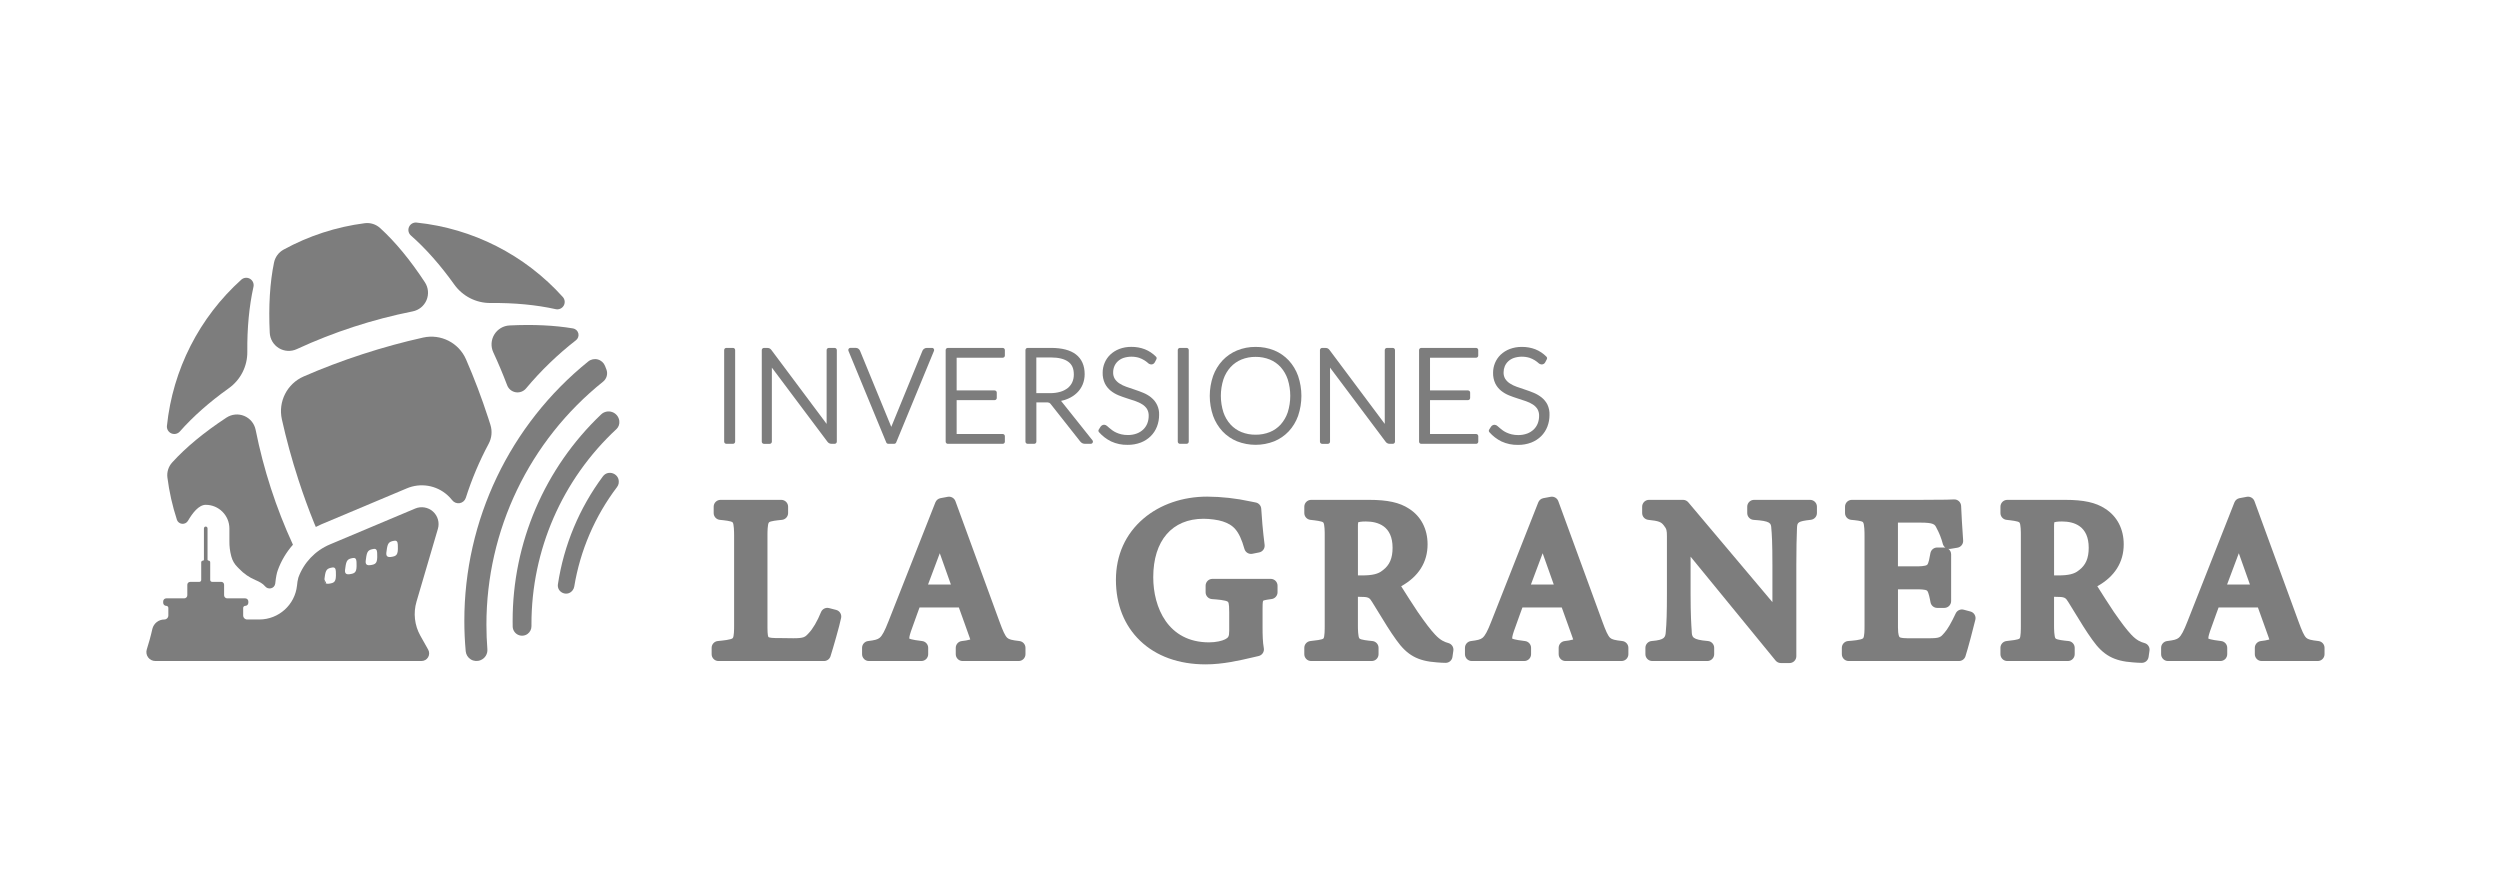
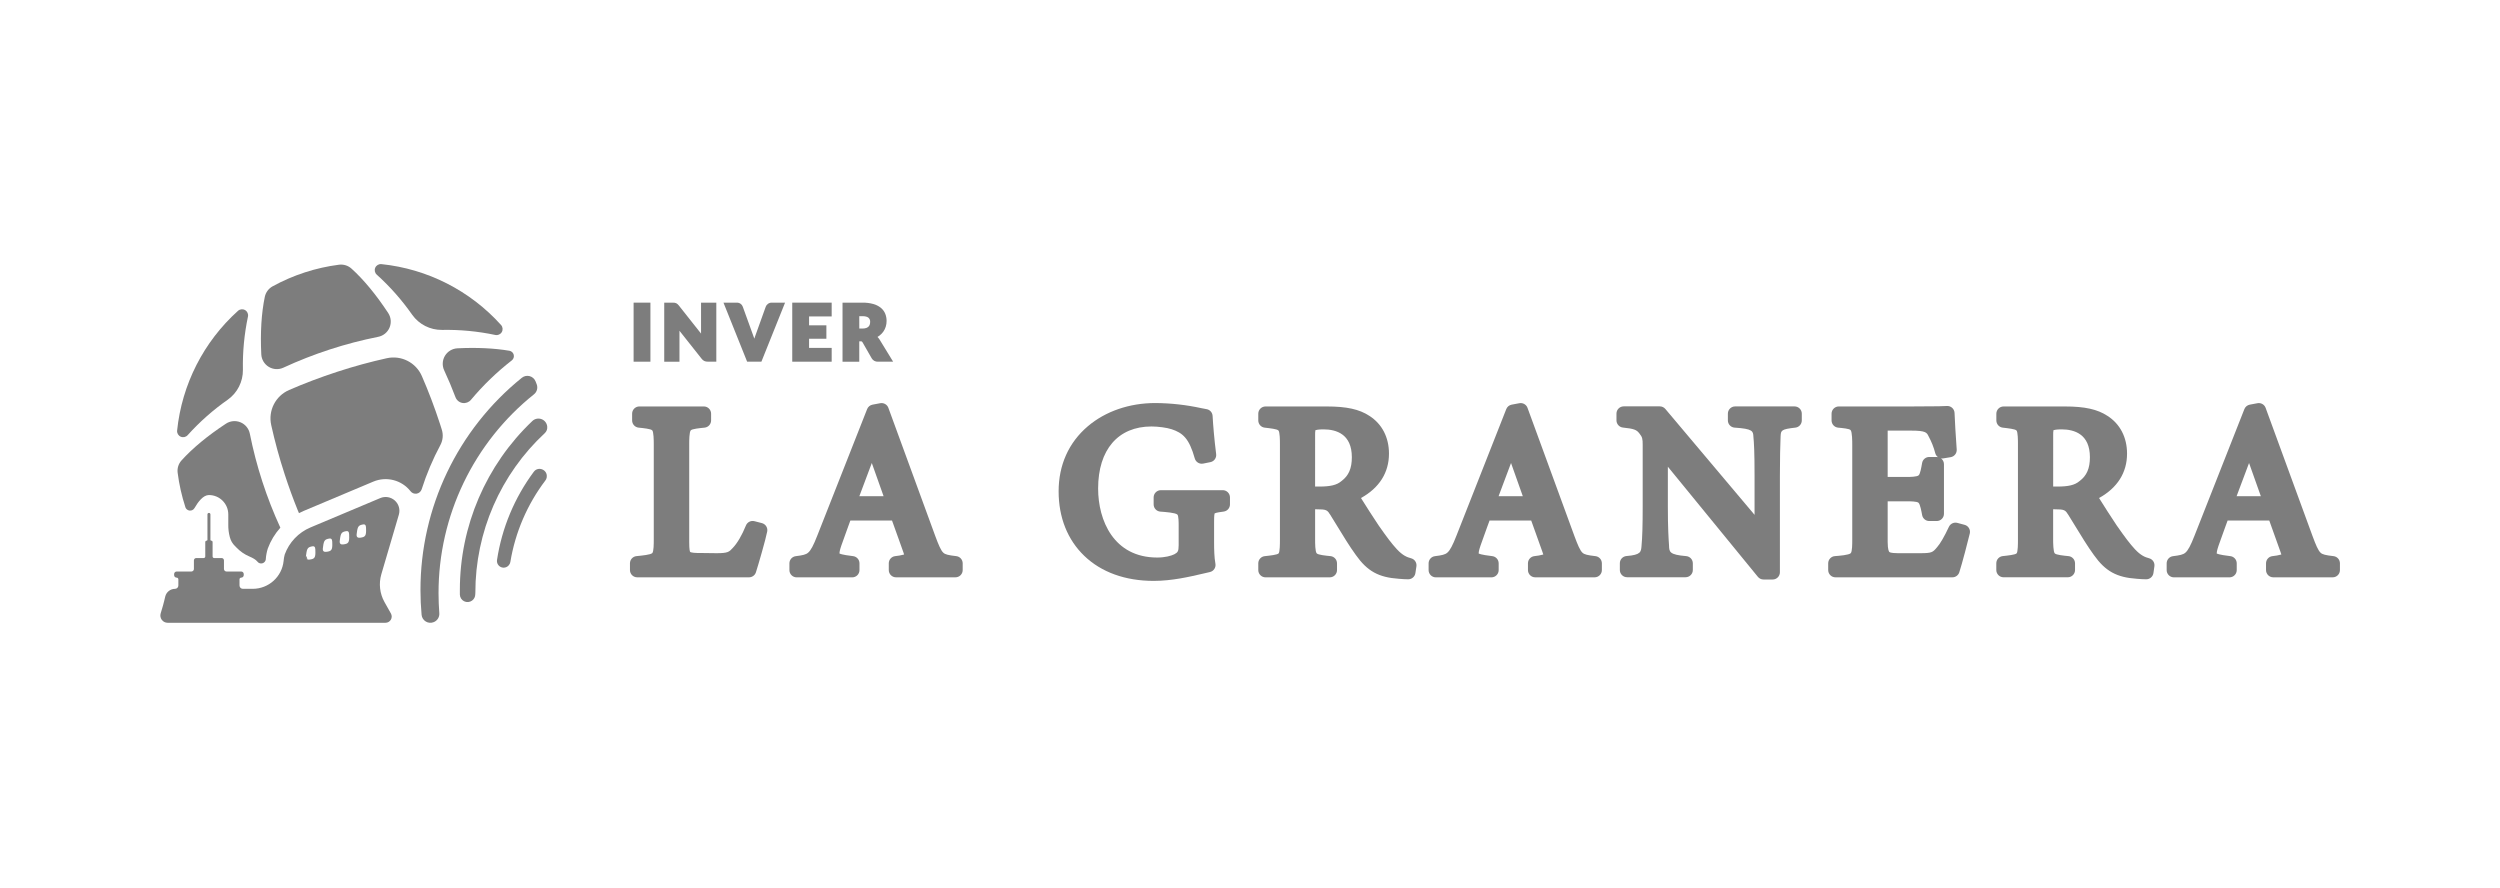
<svg xmlns="http://www.w3.org/2000/svg" id="Capa_1" data-name="Capa 1" viewBox="0 0 2479 880">
  <defs>
    <style>.cls-1{fill:#7d7d7d;}</style>
  </defs>
-   <rect class="cls-1" x="718.08" y="344.98" width="10.89" height="95.1" rx="2.14" />
-   <path class="cls-1" d="M827.6,345h-5.77a2.14,2.14,0,0,0-2.15,2.14v73.21l-54.74-73.27a5,5,0,0,0-1.94-1.67h0a5.63,5.63,0,0,0-2.27-.4h-3.21a2.14,2.14,0,0,0-2.14,2.14v90.82a2.14,2.14,0,0,0,2.14,2.14h5.72a2.14,2.14,0,0,0,2.14-2.14V364.52l55,73.36a4.86,4.86,0,0,0,4.13,2.2h3.14a2.14,2.14,0,0,0,2.14-2.14V347.12A2.14,2.14,0,0,0,827.6,345Z" />
-   <path class="cls-1" d="M924.13,345H919a4.4,4.4,0,0,0-2.89,1,5.56,5.56,0,0,0-1.5,2l0,.07-30.82,75.22L852.87,348a5.18,5.18,0,0,0-1.5-2.07,4.35,4.35,0,0,0-2.84-1h-5.2a2.14,2.14,0,0,0-2,3l37.48,90.82a2.14,2.14,0,0,0,2,1.32h5.84a2.14,2.14,0,0,0,2-1.32l37.48-90.82a2.14,2.14,0,0,0-2-3Z" />
-   <path class="cls-1" d="M994.28,345H939.86a2.14,2.14,0,0,0-2.14,2.14v90.82a2.14,2.14,0,0,0,2.14,2.14h54.42a2.14,2.14,0,0,0,2.15-2.14v-5.46a2.14,2.14,0,0,0-2.15-2.14H948.61V396.76h37.65a2.14,2.14,0,0,0,2.14-2.14v-5.33a2.14,2.14,0,0,0-2.14-2.14H948.61V354.72h45.67a2.14,2.14,0,0,0,2.15-2.14v-5.46A2.14,2.14,0,0,0,994.28,345Z" />
-   <path class="cls-1" d="M1052.15,397.53a34.83,34.83,0,0,0,7-2.21,29.67,29.67,0,0,0,8.74-5.74,24.45,24.45,0,0,0,5.66-8.26,26.69,26.69,0,0,0,2-10.32c0-8.49-2.89-15.05-8.59-19.5-5.54-4.33-13.89-6.52-24.81-6.52h-23.17a2.14,2.14,0,0,0-2.14,2.14v90.82a2.14,2.14,0,0,0,2.14,2.14h6.55a2.14,2.14,0,0,0,2.14-2.14V399h9.73a7.83,7.83,0,0,1,3,.38,4.58,4.58,0,0,1,1.56,1.38L1071,437.59a6.54,6.54,0,0,0,2.13,1.86,5.88,5.88,0,0,0,2.76.63h5.71a2.14,2.14,0,0,0,1.68-3.47Zm-24.53-43.07h14.48c7.58,0,13.37,1.44,17.21,4.27s5.49,6.86,5.49,12.65a18.3,18.3,0,0,1-1.54,7.65,15.88,15.88,0,0,1-4.44,5.71,21.45,21.45,0,0,1-7.36,3.75,35.32,35.32,0,0,1-10.19,1.35h-13.65Z" />
-   <path class="cls-1" d="M1141.5,394.1a32.38,32.38,0,0,0-7.81-4.57c-2.76-1.15-5.64-2.22-8.54-3.17s-5.62-1.88-8.34-2.84a31.53,31.53,0,0,1-6.84-3.34,15.65,15.65,0,0,1-4.55-4.51,11.75,11.75,0,0,1-1.62-6.47,15.51,15.51,0,0,1,1.16-5.93,14.32,14.32,0,0,1,3.37-4.91,16,16,0,0,1,5.58-3.39,26.23,26.23,0,0,1,15.58-.19,26.56,26.56,0,0,1,5.21,2.45,27.68,27.68,0,0,1,3.3,2.42,5.43,5.43,0,0,0,3.58,1.74,3.93,3.93,0,0,0,3.57-2.23h0l1.54-2.95a2.15,2.15,0,0,0-.38-2.51,32.8,32.8,0,0,0-11-7.34,36.3,36.3,0,0,0-13.49-2.4,32.42,32.42,0,0,0-12,2.11,27.42,27.42,0,0,0-8.95,5.65,24.07,24.07,0,0,0-5.57,8.21,25.09,25.09,0,0,0-1.9,9.6,23.73,23.73,0,0,0,2.19,10.69,21.79,21.79,0,0,0,5.74,7.18,31.31,31.31,0,0,0,7.83,4.59c2.76,1.12,5.64,2.16,8.56,3.07s5.63,1.81,8.33,2.74a31.57,31.57,0,0,1,6.83,3.28,14.86,14.86,0,0,1,4.53,4.54,12.66,12.66,0,0,1,1.63,6.79,20.38,20.38,0,0,1-1.39,7.52,16.85,16.85,0,0,1-4,5.95,19,19,0,0,1-6.45,4,24.65,24.65,0,0,1-8.87,1.49,27,27,0,0,1-6.49-.71,26.67,26.67,0,0,1-5.06-1.75,22.88,22.88,0,0,1-3.83-2.23c-1.15-.84-2.14-1.62-2.94-2.32s-1.6-1.39-2.2-1.91a4.49,4.49,0,0,0-2.87-1.28,4.33,4.33,0,0,0-3.47,1.76l-.14.19-1.79,2.82a2.14,2.14,0,0,0,.2,2.57,38.77,38.77,0,0,0,12,9.2,37,37,0,0,0,16.41,3.4,35.52,35.52,0,0,0,13.12-2.3,28.85,28.85,0,0,0,9.83-6.35,27.42,27.42,0,0,0,6.17-9.5,31.8,31.8,0,0,0,2.1-11.53,20.83,20.83,0,0,0-7.94-17.33Z" />
-   <rect class="cls-1" x="1167.88" y="344.98" width="10.89" height="95.1" rx="2.14" />
-   <path class="cls-1" d="M1277.87,357.34a41.29,41.29,0,0,0-14.41-9.92A48,48,0,0,0,1245,344a47.14,47.14,0,0,0-18.35,3.51,41.76,41.76,0,0,0-14.4,9.91,45.15,45.15,0,0,0-9.34,15.35,60.94,60.94,0,0,0,0,39.62,45.15,45.15,0,0,0,9.34,15.35,41.32,41.32,0,0,0,14.41,9.88,50.57,50.57,0,0,0,36.82,0,41.42,41.42,0,0,0,14.4-9.88,44.43,44.43,0,0,0,9.31-15.36,61.4,61.4,0,0,0,0-39.6A44.82,44.82,0,0,0,1277.87,357.34ZM1245,431.05a36.49,36.49,0,0,1-14-2.6,30.17,30.17,0,0,1-10.79-7.49,34.52,34.52,0,0,1-7.06-12.07,53.85,53.85,0,0,1,0-32.75,34.63,34.63,0,0,1,7.06-12.1,30.44,30.44,0,0,1,10.8-7.53,36.25,36.25,0,0,1,14-2.63,36.87,36.87,0,0,1,14.14,2.63,29.78,29.78,0,0,1,10.76,7.52,34.93,34.93,0,0,1,7,12.1,54.73,54.73,0,0,1,0,32.77,35,35,0,0,1-7,12.07,29.61,29.61,0,0,1-10.75,7.48A37.07,37.07,0,0,1,1245,431.05Z" />
-   <path class="cls-1" d="M1381.05,345h-5.77a2.14,2.14,0,0,0-2.15,2.14v73.21l-54.74-73.27a5,5,0,0,0-1.94-1.67h0a5.63,5.63,0,0,0-2.27-.4H1311a2.14,2.14,0,0,0-2.14,2.14v90.82a2.14,2.14,0,0,0,2.14,2.14h5.72a2.14,2.14,0,0,0,2.14-2.14V364.52l55,73.36a4.86,4.86,0,0,0,4.13,2.2h3.14a2.14,2.14,0,0,0,2.14-2.14V347.12A2.14,2.14,0,0,0,1381.05,345Z" />
-   <path class="cls-1" d="M1463.72,345h-54.43a2.14,2.14,0,0,0-2.14,2.14v90.82a2.14,2.14,0,0,0,2.14,2.14h54.43a2.14,2.14,0,0,0,2.14-2.14v-5.46a2.14,2.14,0,0,0-2.14-2.14H1418V396.76h37.66a2.14,2.14,0,0,0,2.14-2.14v-5.33a2.14,2.14,0,0,0-2.14-2.14H1418V354.72h45.68a2.14,2.14,0,0,0,2.14-2.14v-5.46A2.14,2.14,0,0,0,1463.72,345Z" />
-   <path class="cls-1" d="M1534.39,401.1a21.84,21.84,0,0,0-5.74-7,32.38,32.38,0,0,0-7.81-4.57c-2.76-1.15-5.63-2.22-8.54-3.17s-5.61-1.88-8.34-2.84a31.22,31.22,0,0,1-6.83-3.34,15.57,15.57,0,0,1-4.56-4.51,11.75,11.75,0,0,1-1.61-6.47,15.69,15.69,0,0,1,1.15-5.93,14.46,14.46,0,0,1,3.37-4.91,16,16,0,0,1,5.58-3.39,26.23,26.23,0,0,1,15.58-.19,26.56,26.56,0,0,1,5.21,2.45,27.68,27.68,0,0,1,3.3,2.42,5.45,5.45,0,0,0,3.59,1.74,3.91,3.91,0,0,0,3.56-2.23h0l1.54-2.95a2.14,2.14,0,0,0-.38-2.51,32.6,32.6,0,0,0-11-7.34A36.25,36.25,0,0,0,1509,344a32.35,32.35,0,0,0-12,2.11,27.36,27.36,0,0,0-9,5.65,24.21,24.21,0,0,0-5.57,8.21,25.08,25.08,0,0,0-1.89,9.6,23.59,23.59,0,0,0,2.19,10.69,21.54,21.54,0,0,0,5.74,7.18,31,31,0,0,0,7.83,4.59c2.75,1.12,5.63,2.16,8.56,3.07s5.62,1.81,8.32,2.74a31.35,31.35,0,0,1,6.83,3.28,14.75,14.75,0,0,1,4.53,4.54,12.66,12.66,0,0,1,1.63,6.79,20.38,20.38,0,0,1-1.39,7.52,16.83,16.83,0,0,1-4,5.95,19.24,19.24,0,0,1-6.45,4,24.71,24.71,0,0,1-8.88,1.49,26.94,26.94,0,0,1-6.48-.71,26.54,26.54,0,0,1-5.07-1.75,23.29,23.29,0,0,1-3.83-2.23c-1.15-.84-2.14-1.62-2.94-2.32s-1.6-1.39-2.2-1.91a4.49,4.49,0,0,0-2.87-1.28,4.33,4.33,0,0,0-3.47,1.76,1.27,1.27,0,0,0-.13.19l-1.8,2.82a2.15,2.15,0,0,0,.2,2.57,38.77,38.77,0,0,0,12,9.2,37,37,0,0,0,16.41,3.4,35.48,35.48,0,0,0,13.12-2.3,29,29,0,0,0,9.84-6.35,27.39,27.39,0,0,0,6.16-9.5,31.8,31.8,0,0,0,2.1-11.53A22.25,22.25,0,0,0,1534.39,401.1Z" />
-   <path class="cls-1" d="M829.11,604.78l-7-1.8a6.78,6.78,0,0,0-8,4c-3.71,9.14-8.09,16.61-12.33,21l-.1.11c-3.3,3.58-4.41,4.79-15,4.79-.91,0-9.56-.12-14.21-.18l-3.45,0c-5.85-.1-6.88-.89-7-1-.3-.33-1-1.91-1-9.35V530.79c0-2.79,0-11.31,1.5-12.81,1.34-1.34,8-2,12.87-2.49a6.78,6.78,0,0,0,6.1-6.75v-6.3a6.78,6.78,0,0,0-6.77-6.78H714.46a6.79,6.79,0,0,0-6.78,6.78v6.3a6.78,6.78,0,0,0,6.11,6.75c4.52.45,11.36,1.13,12.69,2.5s1.46,9.71,1.46,12.8v89.33c0,3.68,0,11.32-1.41,12.69-1.58,1.54-9.51,2.32-14.76,2.84a6.77,6.77,0,0,0-6.11,6.75v6.3a6.78,6.78,0,0,0,6.78,6.78H817.07a6.79,6.79,0,0,0,6.45-4.7c2.23-6.93,9.09-30.59,10.55-38.15A6.78,6.78,0,0,0,829.11,604.78Z" />
-   <path class="cls-1" d="M1010.87,635.66c-7.51-.85-10.33-1.59-12.06-3.18-2.28-2.09-4.41-7.09-7.53-15.58-18-49.47-32-87.59-43.88-119.95a6.79,6.79,0,0,0-7.61-4.32l-7.2,1.35a6.8,6.8,0,0,0-5.06,4.18L880.94,616.31c-3.6,9.27-6.08,13.92-8.57,16.06-2.14,1.85-5.18,2.48-11.61,3.3a6.78,6.78,0,0,0-5.93,6.73v6.3a6.79,6.79,0,0,0,6.78,6.78h52a6.79,6.79,0,0,0,6.78-6.78v-6.3a6.78,6.78,0,0,0-6-6.73c-3-.37-10.71-1.31-12.8-2.52,0-.73.18-2.63,1.74-7.24,1.84-5.38,3.75-10.6,5.78-16.12q1.32-3.62,2.7-7.42h39c2.12,6.15,4.15,11.69,6,16.69s3.34,9.11,4.59,12.88c0,.07,0,.13.07.2.32.87.53,1.52.66,2a49.68,49.68,0,0,1-8.4,1.53,6.77,6.77,0,0,0-6,6.73v6.3a6.78,6.78,0,0,0,6.78,6.78h55.57a6.78,6.78,0,0,0,6.78-6.78v-6.3A6.78,6.78,0,0,0,1010.87,635.66Zm-90.62-56.07c3.94-10.42,8-21.22,11.64-31l11,31Z" />
-   <path class="cls-1" d="M1260.09,574h-57.83a6.78,6.78,0,0,0-6.78,6.78v6.52a6.78,6.78,0,0,0,6.29,6.76c4.85.36,13.89,1,15.88,2.72,1.23,1.06,1.23,7.55,1.23,10.32v18.45c0,6-1,6.68-4.06,8.41-3,1.49-8.78,3-15.94,3-40.83,0-55.32-34.77-55.32-64.55,0-36.33,18.66-58,49.92-58,6.27,0,14.66,1.14,18.7,2.55l.09,0c10.46,3.49,16.38,8.48,21.72,27.37a6.78,6.78,0,0,0,7.85,4.8l6.75-1.35a6.79,6.79,0,0,0,5.4-7.5c-1.8-14.15-2.9-27.74-3.34-35.74a6.77,6.77,0,0,0-5.69-6.32c-1.23-.2-3-.55-5-1a208.69,208.69,0,0,0-42.93-4.77c-24.24,0-46.65,7.72-63.11,21.73-17.9,15.24-27.37,36.29-27.37,60.88,0,24.39,8.3,45.25,24,60.33,15.94,15.31,38.39,23.4,64.91,23.4,17.12,0,33.53-3.83,46.71-6.91l5.86-1.36a6.77,6.77,0,0,0,5.17-7.84c-1.09-5.89-1.24-13.49-1.24-20.14V603.7c0-1.86,0-6.68.52-8,1.35-.77,6.65-1.46,8.42-1.69a6.77,6.77,0,0,0,5.91-6.72v-6.52A6.77,6.77,0,0,0,1260.09,574Z" />
-   <path class="cls-1" d="M1436.17,637.64c-3.67-1-7.8-2.64-13.15-8.38-4.83-5.25-8.84-10.49-17.16-22.41-5-7.54-11.75-17.94-16.45-25.53,17.16-9.53,26.18-23.76,26.18-41.53,0-15.27-6.54-27.84-18.41-35.39-9.33-6.12-21.2-8.74-39.67-8.74h-57.38a6.79,6.79,0,0,0-6.78,6.78v6.3a6.78,6.78,0,0,0,6,6.74c5.13.58,11.51,1.31,12.79,2.58,1.45,1.44,1.45,9.77,1.45,12.51v89.78c0,3.42,0,11.44-1.25,12.76s-8.28,2-12.95,2.55a6.78,6.78,0,0,0-6.05,6.74v6.3a6.79,6.79,0,0,0,6.78,6.78h60.08a6.78,6.78,0,0,0,6.77-6.78v-6.3a6.77,6.77,0,0,0-6.1-6.75c-4.56-.45-11.45-1.14-12.85-2.55s-1.52-9.69-1.52-12.75V591.8h1.1c9.8,0,10.24.71,13.15,5.37,2,3.23,4.11,6.65,6.31,10.26,5.64,9.25,11.46,18.82,17.53,27.19,10.71,15.09,21.22,20.89,40.11,22.19l1,.07c2.57.21,5,.4,7.84.4a6.78,6.78,0,0,0,6.71-5.82l.9-6.3A6.78,6.78,0,0,0,1436.17,637.64Zm-89.66-115.4a21.89,21.89,0,0,1,.28-4.38c.73-.24,2.86-.76,7.57-.76,12.1,0,26.52,4.52,26.52,26.07,0,10.42-3,17.28-9.64,22.24l-.32.24c-4.17,3.51-10.08,4.94-20.39,4.94h-4Z" />
-   <path class="cls-1" d="M1608.69,635.66c-7.51-.85-10.33-1.59-12.07-3.18-2.27-2.09-4.4-7.09-7.52-15.58-18-49.47-32-87.59-43.89-119.95a6.78,6.78,0,0,0-7.61-4.32l-7.2,1.35a6.77,6.77,0,0,0-5.05,4.18l-46.59,118.15c-3.6,9.27-6.08,13.92-8.57,16.06-2.14,1.85-5.18,2.48-11.62,3.3a6.78,6.78,0,0,0-5.92,6.73v6.3a6.78,6.78,0,0,0,6.78,6.78h52a6.78,6.78,0,0,0,6.78-6.78v-6.3a6.77,6.77,0,0,0-6-6.73c-3-.37-10.7-1.31-12.79-2.52,0-.73.18-2.63,1.74-7.24,1.84-5.38,3.75-10.6,5.77-16.12q1.33-3.62,2.71-7.42h39c2.12,6.15,4.15,11.69,6,16.69s3.34,9.11,4.6,12.88c0,.07,0,.13.07.2.32.87.53,1.52.66,2a49.91,49.91,0,0,1-8.4,1.53,6.77,6.77,0,0,0-6,6.73v6.3a6.78,6.78,0,0,0,6.77,6.78h55.58a6.79,6.79,0,0,0,6.78-6.78v-6.3A6.78,6.78,0,0,0,1608.69,635.66Zm-90.62-56.07c3.93-10.42,8-21.22,11.63-31l11,31Z" />
-   <path class="cls-1" d="M1794.91,495.66h-55.58a6.78,6.78,0,0,0-6.78,6.78v6.3a6.78,6.78,0,0,0,6.36,6.77c17,1.06,17.19,3.41,17.51,8.09,0,.07,0,.14,0,.22.54,5.4,1.1,14,1.1,36.68v36.56l-83.44-99a6.82,6.82,0,0,0-5.19-2.41h-33.75a6.79,6.79,0,0,0-6.78,6.78v6.3a6.79,6.79,0,0,0,6.09,6.75c10.52,1.07,12.83,2.18,15.32,5.46l.15.19c2.68,3.27,3,5,3,10.55v57.38c0,17.87-.33,29-1.1,37.17v.08c-.45,5.49-.68,8.24-14,9.32a6.78,6.78,0,0,0-6.24,6.76v6.3a6.79,6.79,0,0,0,6.78,6.78H1693a6.79,6.79,0,0,0,6.78-6.78v-6.3a6.78,6.78,0,0,0-6.22-6.76c-15.73-1.31-15.84-3.94-16.06-9.71a1.34,1.34,0,0,1,0-.2c-.42-6-1.11-16.08-1.11-36.43V552l84.27,103a6.78,6.78,0,0,0,5.25,2.49h8.55a6.78,6.78,0,0,0,6.78-6.78V560.5c0-17.7.32-27.1.56-34,0-1.16.07-2.25.11-3.29.33-5.09.51-6.32,13.76-7.77a6.77,6.77,0,0,0,6-6.74v-6.3A6.78,6.78,0,0,0,1794.91,495.66Z" />
-   <path class="cls-1" d="M1953.92,606.37l-6.75-1.8a6.8,6.8,0,0,0-7.89,3.68c-4.24,9.09-8.16,15.85-11,19l-.15.17c-3.93,4.64-4.63,5.48-15.75,5.48h-20.86c-2.08,0-6.77-.15-7.9-1.15-.26-.23-1.59-1.78-1.59-9.4v-38h18c2.8,0,9.36,0,10.88,1.39s2.74,8,3.38,11.49a6.77,6.77,0,0,0,6.67,5.57h7a6.77,6.77,0,0,0,6.78-6.77V549.69a6.79,6.79,0,0,0-2.77-5.47,6.71,6.71,0,0,0,2.28,0l6.75-1.12a6.79,6.79,0,0,0,5.65-7.2c-.9-11.92-1.79-28.59-2-34.19a6.82,6.82,0,0,0-2.29-4.81,6.74,6.74,0,0,0-5-1.67c-1.54.13-7.74.42-32.06.42H1836.3a6.78,6.78,0,0,0-6.78,6.78v6.3a6.77,6.77,0,0,0,6.15,6.75c4.16.39,10.44,1,11.63,2.27,1.57,1.72,1.57,10.74,1.57,13.71v88.88c0,3.89,0,11.14-1.42,12.56-1.75,1.74-10.57,2.41-14.81,2.73a6.77,6.77,0,0,0-6.27,6.76v6.3a6.78,6.78,0,0,0,6.78,6.78H1942.5a6.77,6.77,0,0,0,6.43-4.64c2.37-7.11,8.49-30.51,9.85-36.39A6.78,6.78,0,0,0,1953.92,606.37Zm-26.05-63.45h-7a6.79,6.79,0,0,0-6.68,5.6c-.83,4.72-1.77,10.07-3.17,11.48-1.58,1.59-8.56,1.59-10.85,1.59H1882V518.22h22c13.67,0,14.56,1.84,16.18,5.18a1.74,1.74,0,0,0,.1.19,69,69,0,0,1,6.2,15.69,6.72,6.72,0,0,0,2.55,3.74A6.48,6.48,0,0,0,1927.87,542.92Z" />
-   <path class="cls-1" d="M2126.46,637.64c-3.67-1-7.8-2.64-13.15-8.38-4.83-5.25-8.84-10.49-17.16-22.41-5-7.54-11.75-17.94-16.45-25.53,17.16-9.53,26.18-23.76,26.18-41.53,0-15.27-6.54-27.84-18.4-35.39-9.34-6.12-21.21-8.74-39.68-8.74h-57.38a6.79,6.79,0,0,0-6.78,6.78v6.3a6.78,6.78,0,0,0,6,6.74c5.13.58,11.51,1.31,12.79,2.58,1.45,1.44,1.45,9.77,1.45,12.51v89.78c0,3.42,0,11.44-1.25,12.76s-8.28,2-13,2.55a6.78,6.78,0,0,0-6,6.74v6.3a6.79,6.79,0,0,0,6.78,6.78h60.08a6.79,6.79,0,0,0,6.78-6.78v-6.3a6.78,6.78,0,0,0-6.11-6.75c-4.56-.45-11.45-1.14-12.85-2.55s-1.52-9.69-1.52-12.75V591.8h1.1c9.8,0,10.24.71,13.15,5.37,2,3.23,4.11,6.65,6.31,10.26,5.64,9.25,11.46,18.82,17.53,27.19,10.71,15.09,21.22,20.89,40.11,22.19l1,.07c2.57.21,5,.4,7.84.4a6.78,6.78,0,0,0,6.71-5.82l.9-6.3A6.77,6.77,0,0,0,2126.46,637.64Zm-89.66-115.4a22.77,22.77,0,0,1,.28-4.38c.73-.24,2.86-.76,7.57-.76,12.1,0,26.52,4.52,26.52,26.07,0,10.42-3,17.28-9.64,22.24l-.32.24c-4.17,3.51-10.08,4.94-20.39,4.94h-4Z" />
-   <path class="cls-1" d="M2299,635.66c-7.51-.85-10.33-1.59-12.07-3.18-2.27-2.09-4.4-7.09-7.52-15.58-18-49.47-32-87.59-43.88-119.95a6.79,6.79,0,0,0-7.61-4.32l-7.2,1.35a6.76,6.76,0,0,0-5.06,4.18l-46.59,118.15c-3.6,9.27-6.08,13.92-8.57,16.06-2.14,1.85-5.18,2.48-11.62,3.3a6.78,6.78,0,0,0-5.92,6.73v6.3a6.78,6.78,0,0,0,6.78,6.78h52a6.78,6.78,0,0,0,6.78-6.78v-6.3a6.77,6.77,0,0,0-6-6.73c-3-.37-10.7-1.31-12.79-2.52,0-.73.18-2.63,1.74-7.24,1.84-5.38,3.75-10.6,5.77-16.12q1.33-3.62,2.71-7.42h39c2.12,6.15,4.15,11.69,6,16.69s3.34,9.11,4.6,12.88c0,.07.05.13.07.2.32.87.53,1.52.66,2a49.91,49.91,0,0,1-8.4,1.53,6.77,6.77,0,0,0-6,6.73v6.3a6.78,6.78,0,0,0,6.78,6.78h55.57a6.78,6.78,0,0,0,6.78-6.78v-6.3A6.78,6.78,0,0,0,2299,635.66Zm-90.62-56.07c3.94-10.42,8-21.22,11.63-31l11,31Z" />
-   <path class="cls-1" d="M482.34,619.51A308.37,308.37,0,0,1,598,378.47a10.64,10.64,0,0,0,3.33-12.06c-.45-1.2-.91-2.39-1.39-3.57a10.68,10.68,0,0,0-16.61-4.43A330.22,330.22,0,0,0,460.44,615.77q0,15.18,1.36,30a10.66,10.66,0,0,0,14.67,8.87l.21-.08a10.73,10.73,0,0,0,6.6-10.75Q482.35,631.78,482.34,619.51Z" />
-   <path class="cls-1" d="M527,619a263.65,263.65,0,0,1,84.25-193.49,9.34,9.34,0,0,0,2.85-8l0-.25a10.72,10.72,0,0,0-18-6.34,282.3,282.3,0,0,0-87.77,204.91c0,1.82,0,3.63.05,5.44a9.31,9.31,0,0,0,14.8,7.3h0A9.43,9.43,0,0,0,527,620.8C527,620.19,527,619.58,527,619Z" />
-   <path class="cls-1" d="M613.49,479.22c0-.1,0-.2,0-.3,1.31-9-10.28-13.8-15.69-6.51a239.51,239.51,0,0,0-44.56,106.84c-1.26,8.27,9.24,12.85,14.41,6.28l.17-.22a8,8,0,0,0,1.6-3.66,223.74,223.74,0,0,1,42.45-98.72A8.19,8.19,0,0,0,613.49,479.22Z" />
-   <path class="cls-1" d="M323.54,578.73a23.84,23.84,0,0,1-1.89-4.36C321.45,576.14,321.51,578.15,323.54,578.73Z" />
-   <path class="cls-1" d="M178.29,427.92c13.06-14.81,29.44-29.3,48.57-42.93a43.75,43.75,0,0,0,18.38-36.13c-.24-23.48,1.83-45.26,6.12-64.54a7.34,7.34,0,0,0-12-7.07,226.57,226.57,0,0,0-73.84,145.1A7.34,7.34,0,0,0,178.29,427.92Z" />
-   <path class="cls-1" d="M450.41,282.08a43.74,43.74,0,0,0,36.13,18.38c23.48-.24,45.26,1.83,64.53,6.12a7.34,7.34,0,0,0,7.08-12A226.57,226.57,0,0,0,413,220.7a7.34,7.34,0,0,0-5.56,12.81C422.29,246.57,436.78,263,450.41,282.08Z" />
-   <path class="cls-1" d="M204,500.58a23.5,23.5,0,0,1,23.47,23.47v12.61a54.51,54.51,0,0,0,1.8,14.67c0,.14.07.28.11.42a22.68,22.68,0,0,0,6.11,10.57c.57.55,1.14,1.14,1.71,1.74a47.46,47.46,0,0,0,16.09,11.12c3.76,1.58,7.51,3.62,9.37,6,3.15,4.06,9.59,2.58,10.27-2.51,0-.13,0-.27.05-.41.65-6.06,1.38-9.8,2.5-12.89a78.37,78.37,0,0,1,15-25.23,513.29,513.29,0,0,1-37-113.94,18.92,18.92,0,0,0-28.95-12.09c-22.07,14.5-40.33,29.59-53.82,44.5a18.67,18.67,0,0,0-4.71,14.87,226.63,226.63,0,0,0,9.36,41.69l0,.14a6.1,6.1,0,0,0,11.1,1C190.88,508.74,197.09,500.58,204,500.58Z" />
-   <path class="cls-1" d="M294.29,346.18a513.57,513.57,0,0,1,114.89-37.4,18.85,18.85,0,0,0,12.16-28.84c-14.47-22.06-29.56-40.33-44.45-53.83a19,19,0,0,0-15.15-4.79,228.21,228.21,0,0,0-80.59,26.23,19,19,0,0,0-9.42,12.79c-4.09,19.68-5.53,43.32-4.25,69.68A18.86,18.86,0,0,0,294.29,346.18Z" />
-   <path class="cls-1" d="M568.24,325.66h-.08c-18.24-3.09-39.5-4.09-62.88-2.95a18.79,18.79,0,0,0-16.13,26.66q7.31,15.72,13.74,32.63a11,11,0,0,0,18.73,3.16,323.65,323.65,0,0,1,49.53-47.8A6.6,6.6,0,0,0,568.24,325.66Z" />
-   <path class="cls-1" d="M484.2,414.68c-6.65-20.44-14.09-40-22.09-58.33a37.49,37.49,0,0,0-42.5-21.63c-19.56,4.34-39.72,9.83-60.16,16.48s-39.95,14.08-58.32,22.09a37.49,37.49,0,0,0-21.63,42.5c4.34,19.56,9.83,39.72,16.48,60.15,4.8,14.77,10,29.06,15.56,42.79.4,1,1,2.3,1.61,3.8,1.82-.95,3.67-1.85,5.58-2.65L403.3,484.3a38.06,38.06,0,0,1,40.46,6.75A39.14,39.14,0,0,1,448.4,496a7.72,7.72,0,0,0,13.47-2.26,319.2,319.2,0,0,1,22.74-53.8,24.21,24.21,0,0,0,1.71-18.61C485.62,419.1,484.92,416.89,484.2,414.68Z" />
-   <path class="cls-1" d="M321.65,574.37a23.84,23.84,0,0,0,1.89,4.36C321.51,578.15,321.45,576.14,321.65,574.37Z" />
-   <path class="cls-1" d="M434.22,524.39a16.72,16.72,0,0,0-22.52-20.12l-84.57,35.59a56.66,56.66,0,0,0-31.28,32.9,42.73,42.73,0,0,0-1.33,7.84,37.65,37.65,0,0,1-37.39,33.69h-12a4,4,0,0,1-4-4v-7.46a2.06,2.06,0,0,1,2.06-2.06,3.06,3.06,0,0,0,3.06-3.06v-1.31a3.07,3.07,0,0,0-3.06-3.07H225.29a3.06,3.06,0,0,1-3.07-3.07V579.8a2.84,2.84,0,0,0-2.83-2.84h-9.06a1.89,1.89,0,0,1-1.89-1.88v-17.5a1.69,1.69,0,0,0-1.69-1.69,1,1,0,0,1-.95-1V524.05a1.8,1.8,0,1,0-3.59,0v30.88a1,1,0,0,1-1,1,1.69,1.69,0,0,0-1.69,1.69v17.5a1.88,1.88,0,0,1-1.88,1.88h-9.06a2.84,2.84,0,0,0-2.84,2.84v10.42a3.06,3.06,0,0,1-3.07,3.07H164.88a3.07,3.07,0,0,0-3.07,3.07v1.31a3.06,3.06,0,0,0,3.07,3.06h0a2.05,2.05,0,0,1,2.05,2.06v7.46a4,4,0,0,1-4,4,12.19,12.19,0,0,0-11.83,9.26c-.9,3.67-1.67,7.38-2.75,11l-2.83,9.52A8.85,8.85,0,0,0,154,655.45h67.19v0H418a7.56,7.56,0,0,0,6.59-11.26l-7.78-13.85A43.78,43.78,0,0,1,413,596.61ZM326,578.82c-5.62.74-4.34-3.93-4.07-6.18.93-7.8,2.28-9,7.66-9.92,3.73-.66,3.4,3.56,3.47,5.13C333.44,576.88,331.85,578.05,326,578.82Zm20.48-9.41c-5.62.73-4.34-3.94-4.07-6.19.93-7.79,2.28-9,7.66-9.91,3.73-.66,3.4,3.55,3.47,5.12C353.92,567.46,352.33,568.64,346.44,569.41Zm20.48-9c-5.62.74-4.34-3.93-4.07-6.18.93-7.8,2.28-9,7.66-9.92,3.73-.66,3.4,3.56,3.47,5.13C374.4,558.49,372.81,559.66,366.92,560.43Zm20.48-8.12c-5.62.73-4.34-3.94-4.07-6.18.93-7.8,2.28-9,7.66-9.92,3.73-.66,3.4,3.56,3.47,5.13C394.88,550.36,393.29,551.54,387.4,552.31Z" />
+   <path class="cls-1" d="M434.85,588.16A252.26,252.26,0,0,1,529.49,391a8.72,8.72,0,0,0,2.73-9.86c-.37-1-.75-2-1.14-2.93a8.74,8.74,0,0,0-13.59-3.62A270.14,270.14,0,0,0,416.94,585.1q0,12.42,1.11,24.56a8.73,8.73,0,0,0,12,7.26l.16-.07a8.79,8.79,0,0,0,5.41-8.8Q434.87,598.21,434.85,588.16Z" />
+   <path class="cls-1" d="M471.37,587.72a215.66,215.66,0,0,1,68.91-158.28,7.62,7.62,0,0,0,2.33-6.56l0-.21a8.77,8.77,0,0,0-14.75-5.18A230.89,230.89,0,0,0,456,585.1c0,1.49,0,3,0,4.45a7.61,7.61,0,0,0,12.1,6h0a7.69,7.69,0,0,0,3.18-6.3Z" />
+   <path class="cls-1" d="M542.13,473.4l0-.24c1.07-7.36-8.41-11.29-12.84-5.32a195.94,195.94,0,0,0-36.44,87.39,6.64,6.64,0,0,0,11.78,5.13l.15-.18a6.59,6.59,0,0,0,1.3-3,183.19,183.19,0,0,1,34.72-80.75A6.54,6.54,0,0,0,542.13,473.4Z" />
+   <path class="cls-1" d="M305,554.81a18.86,18.86,0,0,1-1.54-3.57C303.25,552.68,303.3,554.33,305,554.81Z" />
+   <path class="cls-1" d="M186.14,431.44a234.77,234.77,0,0,1,39.73-35.12,35.75,35.75,0,0,0,15-29.55,234.17,234.17,0,0,1,5-52.79,6,6,0,0,0-9.84-5.79,185.33,185.33,0,0,0-60.4,118.7A6,6,0,0,0,186.14,431.44Z" />
+   <path class="cls-1" d="M408.74,312.14a35.75,35.75,0,0,0,29.55,15,234.17,234.17,0,0,1,52.79,5,6,6,0,0,0,5.79-9.84,185.31,185.31,0,0,0-118.7-60.4,6,6,0,0,0-4.55,10.47A234.77,234.77,0,0,1,408.74,312.14Z" />
+   <path class="cls-1" d="M207.18,490.88a19.21,19.21,0,0,1,19.19,19.19v10.32a44.94,44.94,0,0,0,1.47,12c0,.11.07.23.1.34a18.37,18.37,0,0,0,5,8.65c.46.45.93.93,1.4,1.42a38.59,38.59,0,0,0,13.16,9.1c3.07,1.29,6.14,3,7.66,4.92a4.67,4.67,0,0,0,8.4-2.06c0-.11,0-.22,0-.33a45,45,0,0,1,2-10.55A64,64,0,0,1,278,523.25,419.91,419.91,0,0,1,247.72,430,15.48,15.48,0,0,0,224,420.15C206,432,191,444.36,180,456.55a15.29,15.29,0,0,0-3.85,12.17,185.36,185.36,0,0,0,7.65,34.1l0,.12a5,5,0,0,0,9.08.84C196.44,497.56,201.53,490.88,207.18,490.88Z" />
+   <path class="cls-1" d="M281,364.58A420,420,0,0,1,375,334a15.43,15.43,0,0,0,9.95-23.6c-11.84-18-24.18-33-36.36-44a15.54,15.54,0,0,0-12.39-3.92,186.42,186.42,0,0,0-65.92,21.46,15.53,15.53,0,0,0-7.71,10.46c-3.35,16.1-4.53,35.44-3.48,57A15.43,15.43,0,0,0,281,364.58Z" />
+   <path class="cls-1" d="M505.12,347.8h-.06c-14.93-2.53-32.31-3.35-51.44-2.42a15.38,15.38,0,0,0-13.19,21.81q6,12.87,11.23,26.69A9,9,0,0,0,467,396.46a264.87,264.87,0,0,1,40.52-39.11A5.39,5.39,0,0,0,505.12,347.8Z" />
+   <path class="cls-1" d="M436.38,420.61c-5.44-16.72-11.52-32.69-18.07-47.71a30.68,30.68,0,0,0-34.77-17.69c-16,3.55-32.49,8-49.2,13.47s-32.69,11.52-47.71,18.07a30.66,30.66,0,0,0-17.69,34.77c3.55,16,8,32.49,13.47,49.2q5.91,18.12,12.74,35c.32.8.78,1.88,1.31,3.11,1.49-.77,3-1.51,4.56-2.16l69.18-29.11a31.46,31.46,0,0,1,36.9,9.56,6.31,6.31,0,0,0,11-1.86,261.93,261.93,0,0,1,18.6-44,19.74,19.74,0,0,0,1.4-15.21C437.54,424.23,437,422.42,436.38,420.61Z" />
+   <path class="cls-1" d="M303.42,551.24a18.86,18.86,0,0,0,1.54,3.57C303.3,554.33,303.25,552.68,303.42,551.24Z" />
+   <path class="cls-1" d="M395.5,510.35a13.67,13.67,0,0,0-18.43-16.45L307.9,523a46.31,46.31,0,0,0-25.59,26.91,35,35,0,0,0-1.09,6.42,30.79,30.79,0,0,1-30.58,27.55H240.8a3.3,3.3,0,0,1-3.3-3.3v-6.11a1.68,1.68,0,0,1,1.68-1.68,2.51,2.51,0,0,0,2.51-2.51v-1.06a2.51,2.51,0,0,0-2.51-2.51H224.59a2.51,2.51,0,0,1-2.51-2.51v-8.53a2.32,2.32,0,0,0-2.32-2.32h-7.41a1.54,1.54,0,0,1-1.54-1.54V537.5a1.38,1.38,0,0,0-1.38-1.38.78.78,0,0,1-.78-.79V510.07a1.47,1.47,0,0,0-2.94,0v25.26a.78.78,0,0,1-.78.79,1.38,1.38,0,0,0-1.39,1.38v14.32a1.54,1.54,0,0,1-1.54,1.54h-7.41a2.31,2.31,0,0,0-2.31,2.32v8.53a2.52,2.52,0,0,1-2.52,2.51H175.17a2.51,2.51,0,0,0-2.51,2.51v1.06a2.51,2.51,0,0,0,2.51,2.51h0a1.69,1.69,0,0,1,1.69,1.68v6.11a3.31,3.31,0,0,1-3.31,3.3,10,10,0,0,0-9.68,7.57c-.74,3-1.37,6-2.25,9l-2.31,7.78a7.23,7.23,0,0,0,6.94,9.31h55v0h161a6.18,6.18,0,0,0,5.39-9.2L381.26,597a35.82,35.82,0,0,1-3.12-27.61Zm-88.56,44.53c-4.6.6-3.55-3.22-3.33-5.06.76-6.37,1.86-7.33,6.26-8.11,3.05-.54,2.79,2.91,2.84,4.2C313.06,553.29,311.76,554.25,306.94,554.88Zm16.75-7.7c-4.6.6-3.55-3.22-3.33-5.06.76-6.38,1.86-7.34,6.26-8.11,3.06-.54,2.79,2.91,2.85,4.19C329.81,545.58,328.51,546.55,323.69,547.18Zm16.75-7.34c-4.6.6-3.55-3.22-3.33-5.06.77-6.38,1.87-7.34,6.27-8.11,3.05-.54,2.79,2.91,2.84,4.19C346.57,538.24,345.26,539.21,340.44,539.84Zm16.76-6.65c-4.6.6-3.55-3.22-3.33-5.06.76-6.37,1.86-7.33,6.26-8.11,3.05-.54,2.79,2.91,2.84,4.2C363.32,531.6,362,532.56,357.2,533.19Z" />
+   <rect class="cls-1" x="628.28" y="300.1" width="16.68" height="58.56" />
+   <path class="cls-1" d="M695.16,330.78l-22.15-28a11.64,11.64,0,0,0-1.14-1.21,5.07,5.07,0,0,0-1.37-.92,5.22,5.22,0,0,0-1.56-.44,12.77,12.77,0,0,0-1.65-.09h-8.64v58.56h15.11V328l22,27.76a7.24,7.24,0,0,0,2.7,2.24,8.08,8.08,0,0,0,3.27.62h8.57V300.1H695.16Z" />
+   <path class="cls-1" d="M761.42,301.35a6,6,0,0,0-2.11,2.79l-10.5,29.25c-.27.77-.55,1.58-.82,2.43-.3-.86-.59-1.68-.87-2.44l-10.58-29.25a6,6,0,0,0-2.2-2.92,6.48,6.48,0,0,0-3.85-1.11h-13.1l23.47,58.56H755l23.48-58.56H765.28A6.14,6.14,0,0,0,761.42,301.35Z" />
+   <polygon class="cls-1" points="785.59 358.66 824.69 358.66 824.69 344.97 802.27 344.97 802.27 335.9 819.44 335.9 819.44 322.59 802.27 322.59 802.27 313.78 824.69 313.78 824.69 300.1 785.59 300.1 785.59 358.66" />
+   <path class="cls-1" d="M872.16,336.65a11.66,11.66,0,0,0-2.07-2.52,18.55,18.55,0,0,0,2-1.34,18.07,18.07,0,0,0,3.86-4,17.07,17.07,0,0,0,2.39-4.93,19.27,19.27,0,0,0,.8-5.59,19,19,0,0,0-1.34-7.18,14.88,14.88,0,0,0-4.42-5.92,21,21,0,0,0-7.52-3.76,38.32,38.32,0,0,0-10.66-1.3H835.45v58.56h16.6V338.45h1.26a2.85,2.85,0,0,1,1.31.2,2,2,0,0,1,.65.76l9.08,15.86a6.77,6.77,0,0,0,6.28,3.39h15Zm-20.11-23.13h3.13c2.78,0,4.78.52,6,1.54a5.13,5.13,0,0,1,1.66,4.14,8.54,8.54,0,0,1-.42,2.73,4.9,4.9,0,0,1-1.21,1.95,6.11,6.11,0,0,1-2.26,1.36,11.12,11.12,0,0,1-3.74.54h-3.13Z" />
+   <path class="cls-1" d="M755.51,518.72l-7.39-1.91a7.2,7.2,0,0,0-8.46,4.26c-3.93,9.7-8.57,17.61-13.07,22.29l-.11.12c-3.49,3.79-4.67,5.07-15.94,5.07-1,0-10.14-.12-15.07-.19l-3.65,0c-6.21-.11-7.3-1-7.4-1-.31-.35-1-2-1-9.91V440.28c0-3,0-12,1.59-13.59,1.42-1.42,8.49-2.12,13.65-2.64a7.19,7.19,0,0,0,6.47-7.15v-6.68a7.19,7.19,0,0,0-7.19-7.19H634a7.19,7.19,0,0,0-7.19,7.19v6.68a7.19,7.19,0,0,0,6.48,7.15c4.79.48,12,1.21,13.45,2.66s1.54,10.29,1.54,13.57V535c0,3.89,0,12-1.49,13.45-1.67,1.63-10.08,2.46-15.64,3a7.18,7.18,0,0,0-6.48,7.15v6.68a7.18,7.18,0,0,0,7.18,7.19H742.74a7.19,7.19,0,0,0,6.84-5c2.37-7.35,9.64-32.44,11.19-40.44A7.19,7.19,0,0,0,755.51,518.72Z" />
+   <path class="cls-1" d="M948.22,551.46c-8-.9-11-1.68-12.79-3.37-2.41-2.21-4.67-7.52-8-16.52-19.1-52.45-33.89-92.86-46.53-127.17a7.18,7.18,0,0,0-8.06-4.58l-7.64,1.43a7.18,7.18,0,0,0-5.36,4.43L810.47,531c-3.82,9.82-6.45,14.75-9.09,17-2.27,2-5.49,2.64-12.32,3.5a7.19,7.19,0,0,0-6.28,7.13v6.68a7.19,7.19,0,0,0,7.19,7.19h55.11a7.18,7.18,0,0,0,7.18-7.19V558.6a7.18,7.18,0,0,0-6.31-7.13c-3.18-.39-11.35-1.39-13.57-2.67,0-.77.19-2.79,1.84-7.68,1.95-5.7,4-11.24,6.13-17.09.93-2.56,1.89-5.17,2.86-7.86h41.32c2.25,6.52,4.4,12.39,6.35,17.69s3.54,9.66,4.87,13.66c0,.07,0,.14.07.21.35.92.56,1.61.7,2.12a52.53,52.53,0,0,1-8.9,1.62,7.18,7.18,0,0,0-6.31,7.13v6.68a7.18,7.18,0,0,0,7.18,7.19h58.93a7.18,7.18,0,0,0,7.18-7.19V558.6A7.18,7.18,0,0,0,948.22,551.46ZM852.14,492c4.18-11.06,8.47-22.51,12.34-32.88L876.16,492Z" />
+   <path class="cls-1" d="M1212.44,486.05h-61.31a7.18,7.18,0,0,0-7.18,7.19v6.92a7.18,7.18,0,0,0,6.66,7.16c5.15.38,14.73,1.08,16.84,2.89,1.31,1.12,1.31,8,1.31,10.94v19.56c0,6.34-1.09,7.08-4.31,8.92-3.23,1.57-9.31,3.22-16.9,3.22-43.29,0-58.65-36.87-58.65-68.44,0-38.52,19.79-61.52,52.93-61.52,6.65,0,15.54,1.22,19.82,2.71l.09,0c11.1,3.7,17.38,9,23,29a7.19,7.19,0,0,0,8.33,5.09l7.15-1.43a7.18,7.18,0,0,0,5.72-7.95c-1.9-15-3.07-29.41-3.53-37.89a7.18,7.18,0,0,0-6-6.71c-1.31-.21-3.14-.58-5.25-1a221,221,0,0,0-45.51-5.06c-25.71,0-49.47,8.18-66.92,23-19,16.15-29,38.47-29,64.54,0,25.87,8.79,48,25.44,64,16.9,16.24,40.7,24.82,68.82,24.82,18.15,0,35.54-4.07,49.52-7.33,2.15-.5,4.22-1,6.21-1.44a7.17,7.17,0,0,0,5.48-8.32c-1.15-6.24-1.31-14.29-1.31-21.35v-20c0-2,0-7.08.55-8.49,1.44-.83,7-1.55,8.93-1.8a7.18,7.18,0,0,0,6.27-7.12v-6.92A7.19,7.19,0,0,0,1212.44,486.05Z" />
+   <path class="cls-1" d="M1399.13,553.56c-3.89-1-8.27-2.8-13.94-8.89-5.12-5.56-9.38-11.12-18.2-23.75-5.32-8-12.46-19-17.44-27.08,18.2-10.1,27.76-25.19,27.76-44,0-16.2-6.93-29.52-19.51-37.53-9.9-6.49-22.48-9.26-42.07-9.26H1254.9a7.19,7.19,0,0,0-7.19,7.19v6.68a7.18,7.18,0,0,0,6.37,7.14c5.44.62,12.2,1.39,13.56,2.74,1.54,1.52,1.54,10.36,1.54,13.26v95.18c0,3.64,0,12.14-1.33,13.54s-8.77,2.16-13.73,2.7a7.17,7.17,0,0,0-6.41,7.14v6.68a7.19,7.19,0,0,0,7.19,7.19h63.69a7.19,7.19,0,0,0,7.19-7.19V558.6a7.19,7.19,0,0,0-6.47-7.15c-4.84-.48-12.15-1.21-13.62-2.71-1.62-1.63-1.62-10.26-1.62-13.52V505h1.16c10.39,0,10.87.76,14,5.7,2.15,3.42,4.36,7,6.69,10.87,6,9.81,12.15,20,18.59,28.83,11.35,16,22.49,22.15,42.52,23.52l1.07.08c2.73.22,5.29.42,8.31.42a7.18,7.18,0,0,0,7.11-6.17l1-6.68A7.18,7.18,0,0,0,1399.13,553.56Zm-95.06-122.35a23.87,23.87,0,0,1,.3-4.65c.77-.25,3-.8,8-.8,12.83,0,28.12,4.79,28.12,27.64,0,11.05-3.15,18.32-10.22,23.57l-.34.27c-4.42,3.72-10.69,5.23-21.62,5.23h-4.26Z" />
+   <path class="cls-1" d="M1582,551.46c-8-.9-11-1.68-12.8-3.37-2.41-2.21-4.66-7.52-8-16.52-19.1-52.45-33.89-92.86-46.53-127.17a7.18,7.18,0,0,0-8.07-4.58l-7.63,1.43a7.16,7.16,0,0,0-5.36,4.43L1444.28,531c-3.81,9.82-6.45,14.75-9.08,17-2.27,2-5.49,2.64-12.32,3.5a7.19,7.19,0,0,0-6.28,7.13v6.68a7.19,7.19,0,0,0,7.19,7.19h55.1a7.19,7.19,0,0,0,7.19-7.19V558.6a7.18,7.18,0,0,0-6.32-7.13c-3.17-.39-11.34-1.39-13.56-2.67,0-.77.19-2.79,1.84-7.68,2-5.7,4-11.24,6.12-17.09.94-2.56,1.9-5.17,2.87-7.86h41.32c2.24,6.52,4.4,12.39,6.34,17.69s3.55,9.66,4.88,13.66c0,.07,0,.14.07.21.34.92.56,1.61.7,2.12a52.51,52.51,0,0,1-8.91,1.62,7.18,7.18,0,0,0-6.31,7.13v6.68a7.19,7.19,0,0,0,7.19,7.19h58.92a7.19,7.19,0,0,0,7.19-7.19V558.6A7.19,7.19,0,0,0,1582,551.46ZM1486,492c4.17-11.06,8.46-22.51,12.34-32.88L1510,492Z" />
+   <path class="cls-1" d="M1779.47,403h-58.92a7.19,7.19,0,0,0-7.19,7.19v6.68a7.18,7.18,0,0,0,6.74,7.17c18.07,1.13,18.23,3.62,18.56,8.58,0,.08,0,.15,0,.23.57,5.73,1.16,14.82,1.16,38.89v38.77l-88.47-105a7.17,7.17,0,0,0-5.49-2.56h-35.79a7.19,7.19,0,0,0-7.18,7.19v6.68a7.18,7.18,0,0,0,6.45,7.15c11.16,1.14,13.61,2.32,16.24,5.79l.16.2c2.84,3.47,3.15,5.33,3.15,11.19v60.83c0,18.95-.35,30.73-1.16,39.41,0,0,0,.06,0,.09-.47,5.82-.71,8.74-14.88,9.88a7.18,7.18,0,0,0-6.61,7.16v6.68a7.18,7.18,0,0,0,7.18,7.19h58a7.19,7.19,0,0,0,7.19-7.19V558.6a7.19,7.19,0,0,0-6.59-7.16c-16.68-1.39-16.79-4.18-17-10.3,0-.07,0-.14,0-.21-.44-6.37-1.18-17-1.18-38.63V462.79L1743.13,572a7.2,7.2,0,0,0,5.57,2.64h9.06a7.19,7.19,0,0,0,7.19-7.19V471.77c0-18.77.34-28.73.59-36,0-1.23.08-2.39.12-3.49.35-5.4.54-6.7,14.59-8.24a7.18,7.18,0,0,0,6.41-7.14v-6.68A7.19,7.19,0,0,0,1779.47,403Z" />
+   <path class="cls-1" d="M1948.06,520.41l-7.15-1.91a7.19,7.19,0,0,0-8.37,3.9c-4.5,9.64-8.65,16.8-11.7,20.17l-.15.18c-4.17,4.92-4.92,5.8-16.7,5.8h-22.12c-2.2,0-7.18-.15-8.37-1.21-.29-.25-1.69-1.9-1.69-10V497.09h19.06c3,0,9.92,0,11.53,1.46s2.9,8.45,3.58,12.19a7.18,7.18,0,0,0,7.07,5.91h7.4a7.18,7.18,0,0,0,7.18-7.19V460.32a7.16,7.16,0,0,0-2.94-5.8,7.28,7.28,0,0,0,2.42,0l7.16-1.19a7.19,7.19,0,0,0,6-7.63c-1-12.64-1.9-30.31-2.14-36.24a7.19,7.19,0,0,0-7.77-6.88c-1.64.14-8.22.45-34,.45h-73a7.18,7.18,0,0,0-7.18,7.19v6.68a7.19,7.19,0,0,0,6.52,7.16c4.41.41,11.07,1,12.33,2.4,1.66,1.82,1.66,11.39,1.66,14.53v94.23c0,4.13,0,11.82-1.5,13.32-1.85,1.85-11.21,2.56-15.7,2.9a7.18,7.18,0,0,0-6.65,7.16v6.68a7.18,7.18,0,0,0,7.18,7.19H1936a7.18,7.18,0,0,0,6.82-4.92c2.51-7.54,9-32.34,10.44-38.58A7.18,7.18,0,0,0,1948.06,520.41Zm-27.61-67.28h-7.4a7.19,7.19,0,0,0-7.08,5.94c-.88,5-1.88,10.68-3.36,12.18-1.67,1.68-9.07,1.68-11.51,1.68h-19.29V427h23.35c14.49,0,15.43,1.95,17.15,5.49,0,.07.07.13.1.2a72.89,72.89,0,0,1,6.58,16.63,7.13,7.13,0,0,0,2.7,4A7.24,7.24,0,0,0,1920.45,453.13Z" />
+   <path class="cls-1" d="M2131,553.56c-3.89-1-8.27-2.8-13.94-8.89-5.12-5.56-9.37-11.12-18.2-23.75-5.32-8-12.46-19-17.44-27.08,18.2-10.1,27.76-25.19,27.76-44,0-16.2-6.93-29.52-19.51-37.53-9.9-6.49-22.48-9.26-42.07-9.26h-60.83a7.19,7.19,0,0,0-7.19,7.19v6.68a7.18,7.18,0,0,0,6.37,7.14c5.44.62,12.2,1.39,13.56,2.74C2001,428.3,2001,437.14,2001,440v95.18c0,3.64,0,12.14-1.33,13.54s-8.77,2.16-13.73,2.7a7.18,7.18,0,0,0-6.41,7.14v6.68a7.19,7.19,0,0,0,7.19,7.19h63.69a7.19,7.19,0,0,0,7.19-7.19V558.6a7.19,7.19,0,0,0-6.47-7.15c-4.84-.48-12.14-1.21-13.62-2.71s-1.62-10.26-1.62-13.52V505h1.16c10.39,0,10.87.76,14,5.7,2.15,3.42,4.36,7,6.69,10.87,6,9.81,12.15,20,18.59,28.83,11.35,16,22.49,22.15,42.52,23.52l1.08.08c2.72.22,5.29.42,8.3.42a7.19,7.19,0,0,0,7.12-6.17l.95-6.68A7.18,7.18,0,0,0,2131,553.56Zm-95.06-122.35a23.87,23.87,0,0,1,.3-4.65c.77-.25,3-.8,8-.8,12.83,0,28.12,4.79,28.12,27.64,0,11.05-3.15,18.32-10.22,23.57l-.34.27c-4.42,3.72-10.69,5.23-21.62,5.23h-4.26Z" />
+   <path class="cls-1" d="M2313.9,551.46c-8-.9-11-1.68-12.79-3.37-2.42-2.21-4.67-7.52-8-16.52-19.1-52.45-33.89-92.86-46.53-127.17a7.19,7.19,0,0,0-8.07-4.58l-7.63,1.43a7.18,7.18,0,0,0-5.36,4.43L2176.15,531c-3.82,9.82-6.45,14.75-9.09,17-2.27,2-5.49,2.64-12.32,3.5a7.19,7.19,0,0,0-6.28,7.13v6.68a7.19,7.19,0,0,0,7.19,7.19h55.11a7.19,7.19,0,0,0,7.18-7.19V558.6a7.18,7.18,0,0,0-6.31-7.13c-3.18-.39-11.35-1.39-13.57-2.67,0-.77.19-2.79,1.84-7.68,1.95-5.7,4-11.24,6.13-17.09.93-2.56,1.89-5.17,2.86-7.86h41.32c2.25,6.52,4.4,12.39,6.34,17.69s3.55,9.66,4.88,13.66c0,.07.05.14.07.21.34.92.56,1.61.7,2.12a52.51,52.51,0,0,1-8.91,1.62,7.18,7.18,0,0,0-6.3,7.13v6.68a7.18,7.18,0,0,0,7.18,7.19h58.93a7.18,7.18,0,0,0,7.18-7.19V558.6A7.18,7.18,0,0,0,2313.9,551.46ZM2217.82,492c4.18-11.06,8.47-22.51,12.34-32.88L2241.84,492Z" />
</svg>
